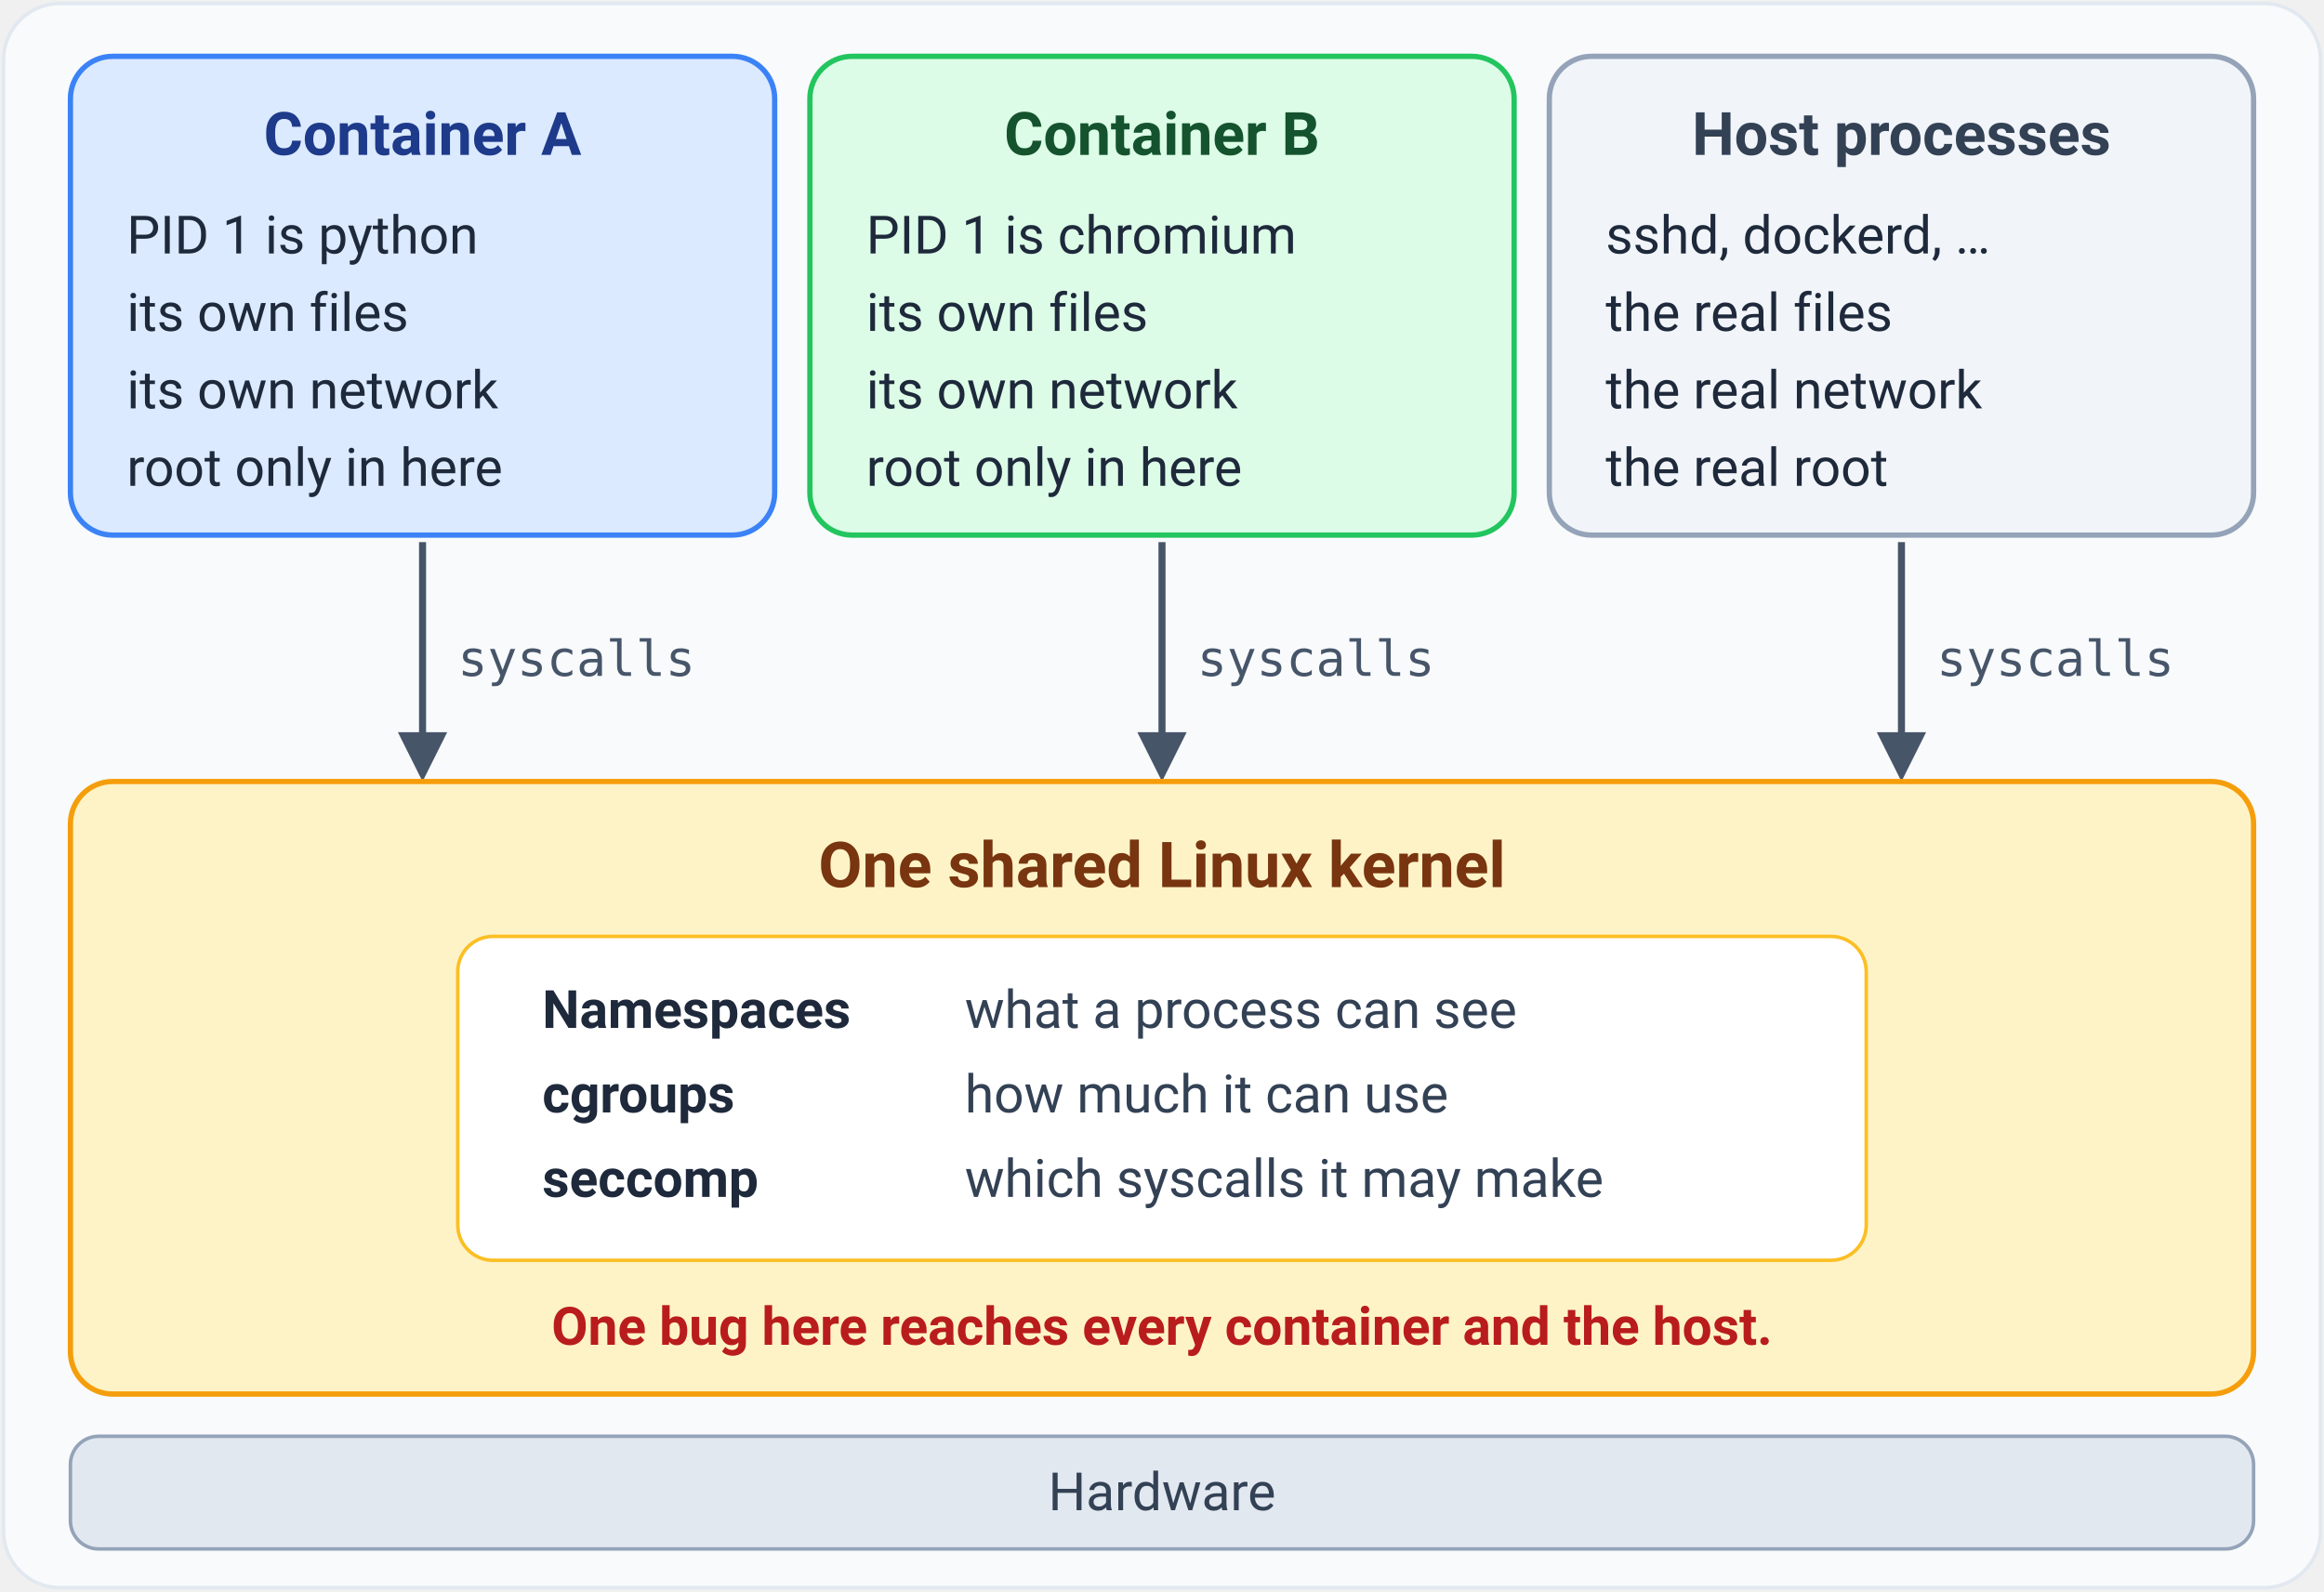
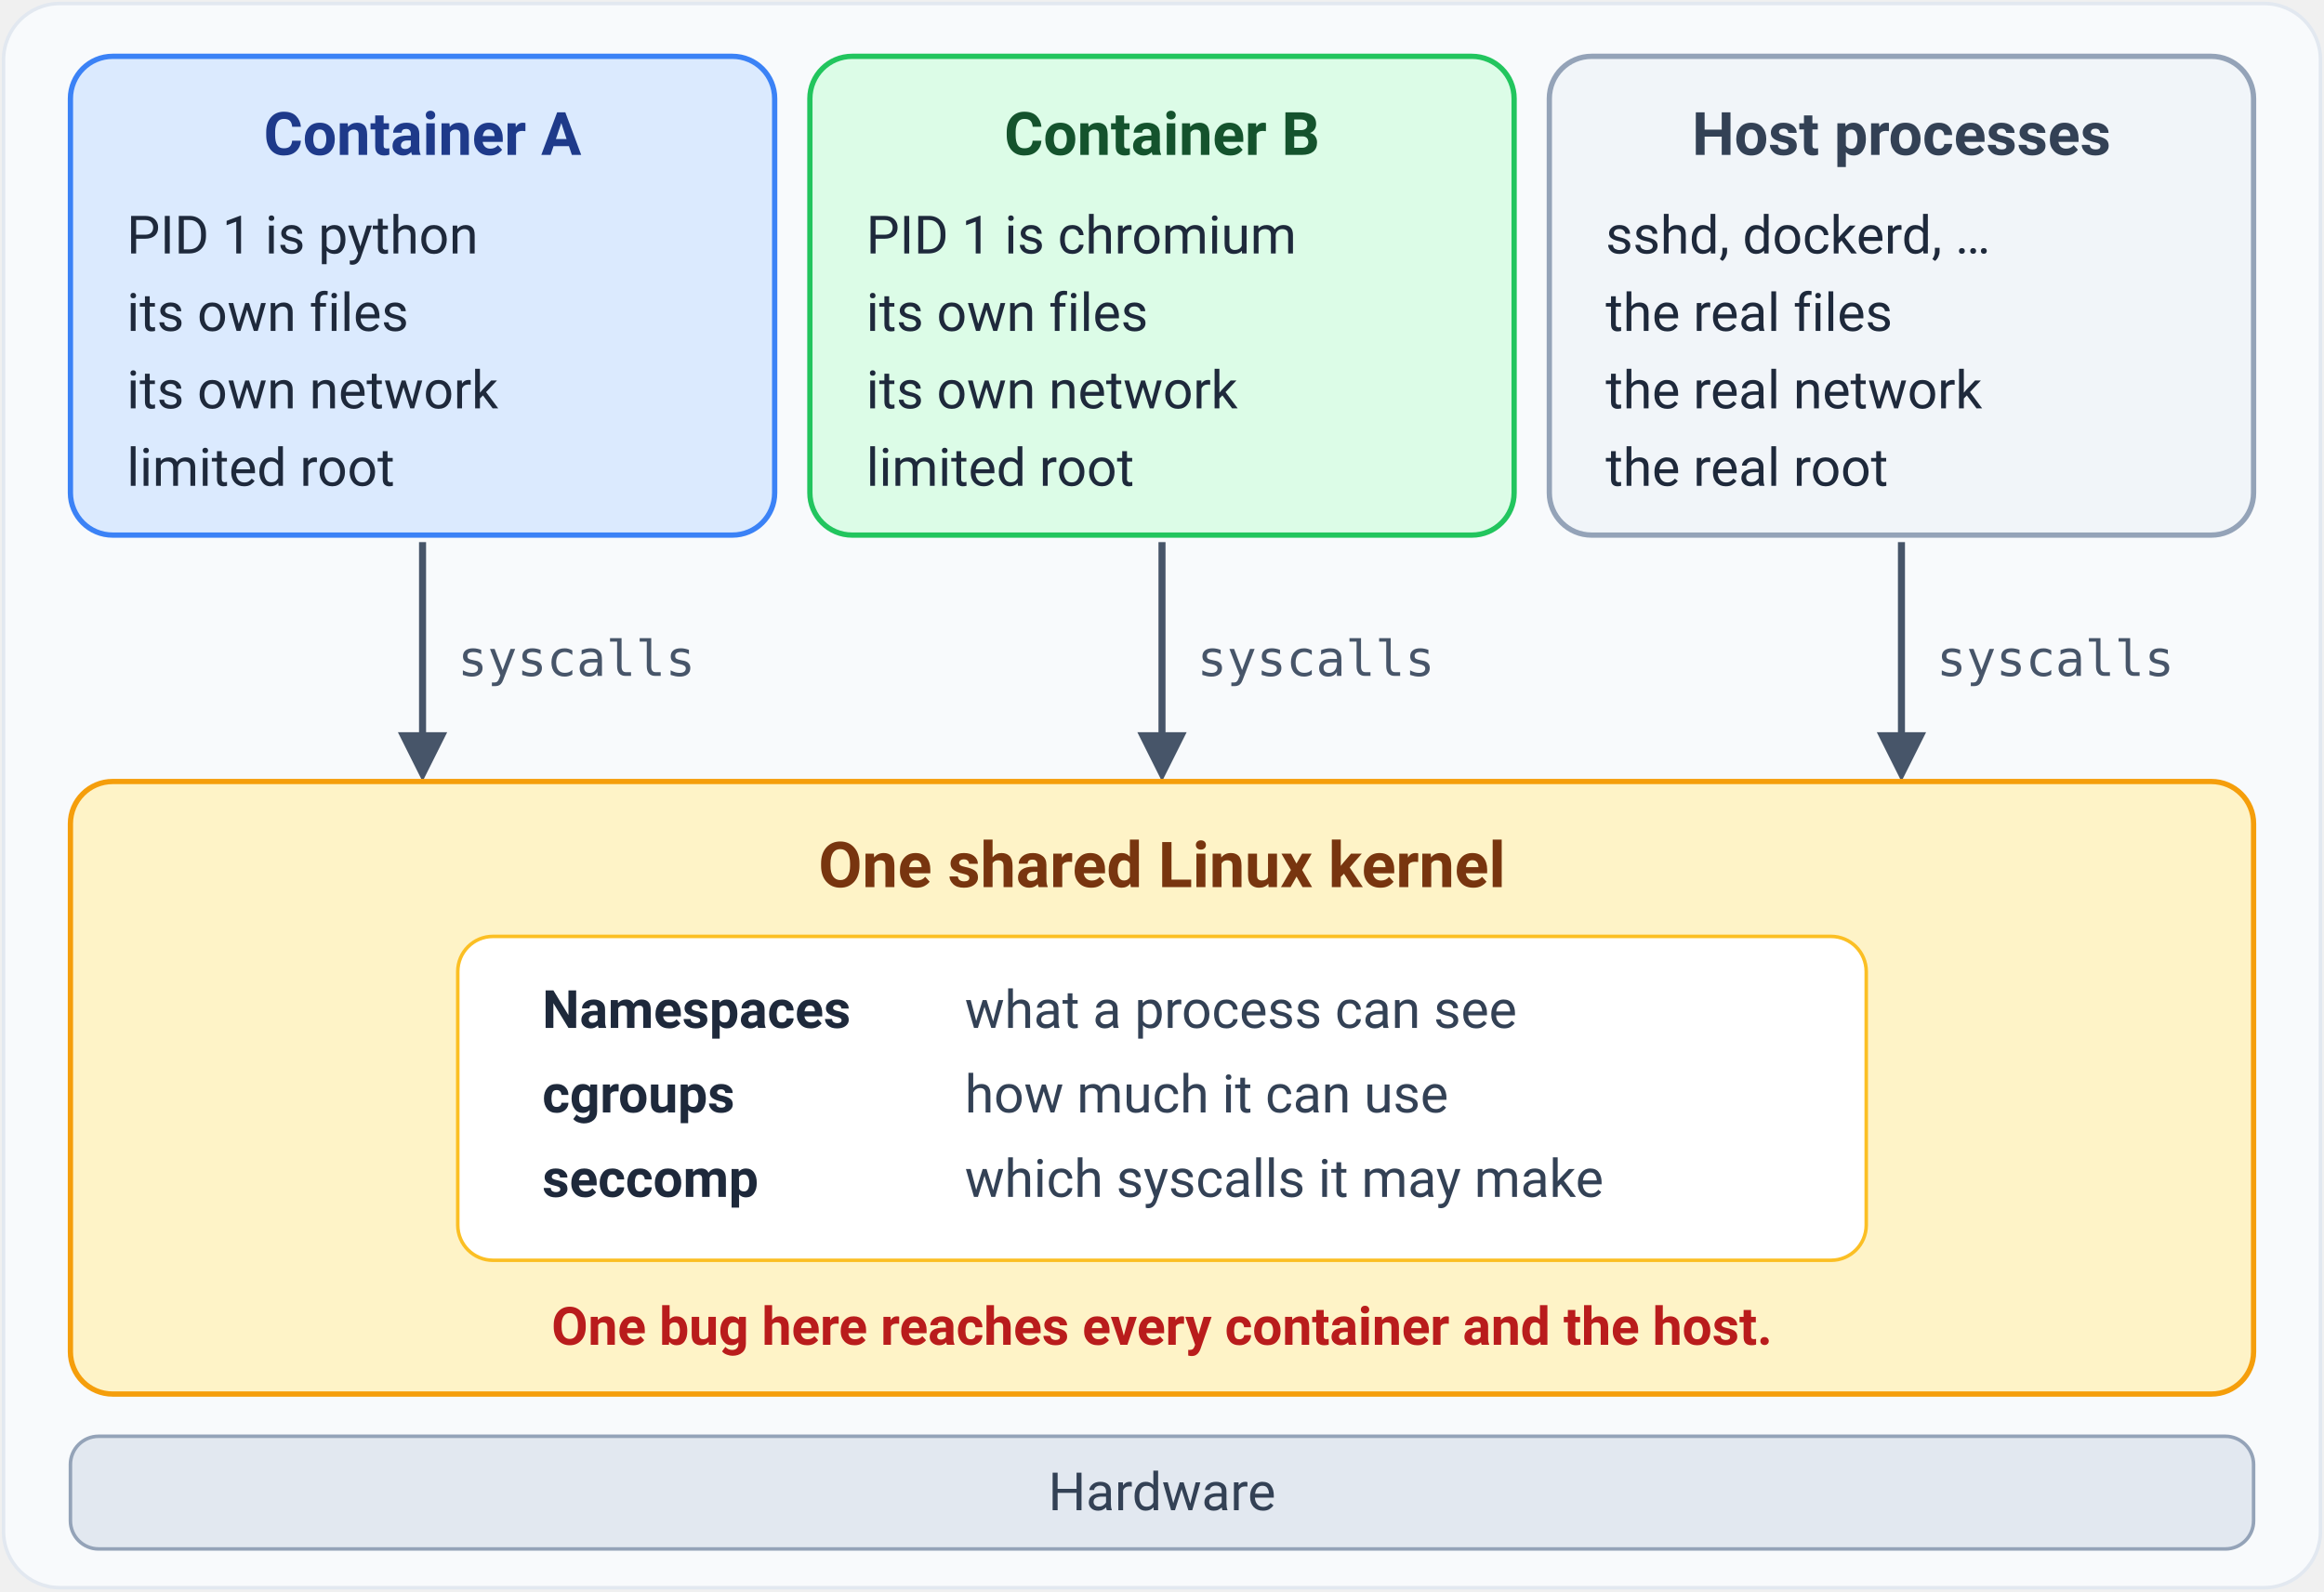
<svg xmlns="http://www.w3.org/2000/svg" viewBox="0 0 660 452" width="660" height="452" font-family="system-ui, -apple-system, 'Segoe UI', Roboto, sans-serif" role="img" aria-label="Two containers and the host's own processes all make syscalls into one shared Linux kernel, which keeps the containers apart with namespaces, cgroups and seccomp. One bug in that kernel reaches every container and the host.">
  <defs>
    <marker id="arrow" viewBox="0 0 10 10" refX="5" refY="5" markerWidth="7" markerHeight="7" orient="auto-start-reverse">
      <path d="M0,0 L10,5 L0,10 z" fill="#475569" />
    </marker>
  </defs>
  <rect x="1" y="1" width="658" height="450" rx="16" fill="#f8fafc" stroke="#e2e8f0" />
  <rect x="20" y="16" width="200" height="136" rx="12" fill="#dbeafe" stroke="#3b82f6" stroke-width="1.5" />
  <text x="120" y="44" text-anchor="middle" font-size="17" font-weight="600" fill="#1e3a8a">Container A</text>
  <g font-size="15" fill="#1e293b">
    <text x="36" y="72">PID 1 is python</text>
    <text x="36" y="94">its own files</text>
    <text x="36" y="116">its own network</text>
-     <text x="36" y="138">root only in here</text>
+     <text x="36" y="138">limited root</text>
  </g>
  <rect x="230" y="16" width="200" height="136" rx="12" fill="#dcfce7" stroke="#22c55e" stroke-width="1.5" />
  <text x="330" y="44" text-anchor="middle" font-size="17" font-weight="600" fill="#14532d">Container B</text>
  <g font-size="15" fill="#1e293b">
    <text x="246" y="72">PID 1 is chromium</text>
    <text x="246" y="94">its own files</text>
    <text x="246" y="116">its own network</text>
-     <text x="246" y="138">root only in here</text>
+     <text x="246" y="138">limited root</text>
  </g>
  <rect x="440" y="16" width="200" height="136" rx="12" fill="#f1f5f9" stroke="#94a3b8" stroke-width="1.5" />
  <text x="540" y="44" text-anchor="middle" font-size="17" font-weight="600" fill="#334155">Host processes</text>
  <g font-size="15" fill="#1e293b">
    <text x="456" y="72">sshd, dockerd, …</text>
    <text x="456" y="94">the real files</text>
    <text x="456" y="116">the real network</text>
    <text x="456" y="138">the real root</text>
  </g>
  <g stroke="#475569" stroke-width="2" fill="none" marker-end="url(#arrow)">
    <line x1="120" y1="154" x2="120" y2="215" />
    <line x1="330" y1="154" x2="330" y2="215" />
    <line x1="540" y1="154" x2="540" y2="215" />
  </g>
  <g font-size="14" fill="#475569" font-family="ui-monospace, SFMono-Regular, Menlo, monospace">
    <text x="130" y="192">syscalls</text>
    <text x="340" y="192">syscalls</text>
    <text x="550" y="192">syscalls</text>
  </g>
  <rect x="20" y="222" width="620" height="174" rx="12" fill="#fef3c7" stroke="#f59e0b" stroke-width="1.5" />
  <text x="330" y="252" text-anchor="middle" font-size="18" font-weight="700" fill="#78350f">One shared Linux kernel</text>
  <rect x="130" y="266" width="400" height="92" rx="10" fill="#ffffff" stroke="#fbbf24" />
  <g font-size="15">
    <text x="154" y="292" font-weight="600" fill="#1e293b">Namespaces</text>
    <text x="274" y="292" fill="#334155">what a process can see</text>
    <text x="154" y="316" font-weight="600" fill="#1e293b">cgroups</text>
    <text x="274" y="316" fill="#334155">how much it can use</text>
    <text x="154" y="340" font-weight="600" fill="#1e293b">seccomp</text>
    <text x="274" y="340" fill="#334155">which syscalls it may make</text>
  </g>
  <text x="330" y="382" text-anchor="middle" font-size="15" font-weight="600" fill="#b91c1c">One bug here reaches every container and the host.</text>
  <rect x="20" y="408" width="620" height="32" rx="8" fill="#e2e8f0" stroke="#94a3b8" />
  <text x="330" y="429" text-anchor="middle" font-size="15" fill="#334155">Hardware</text>
</svg>
